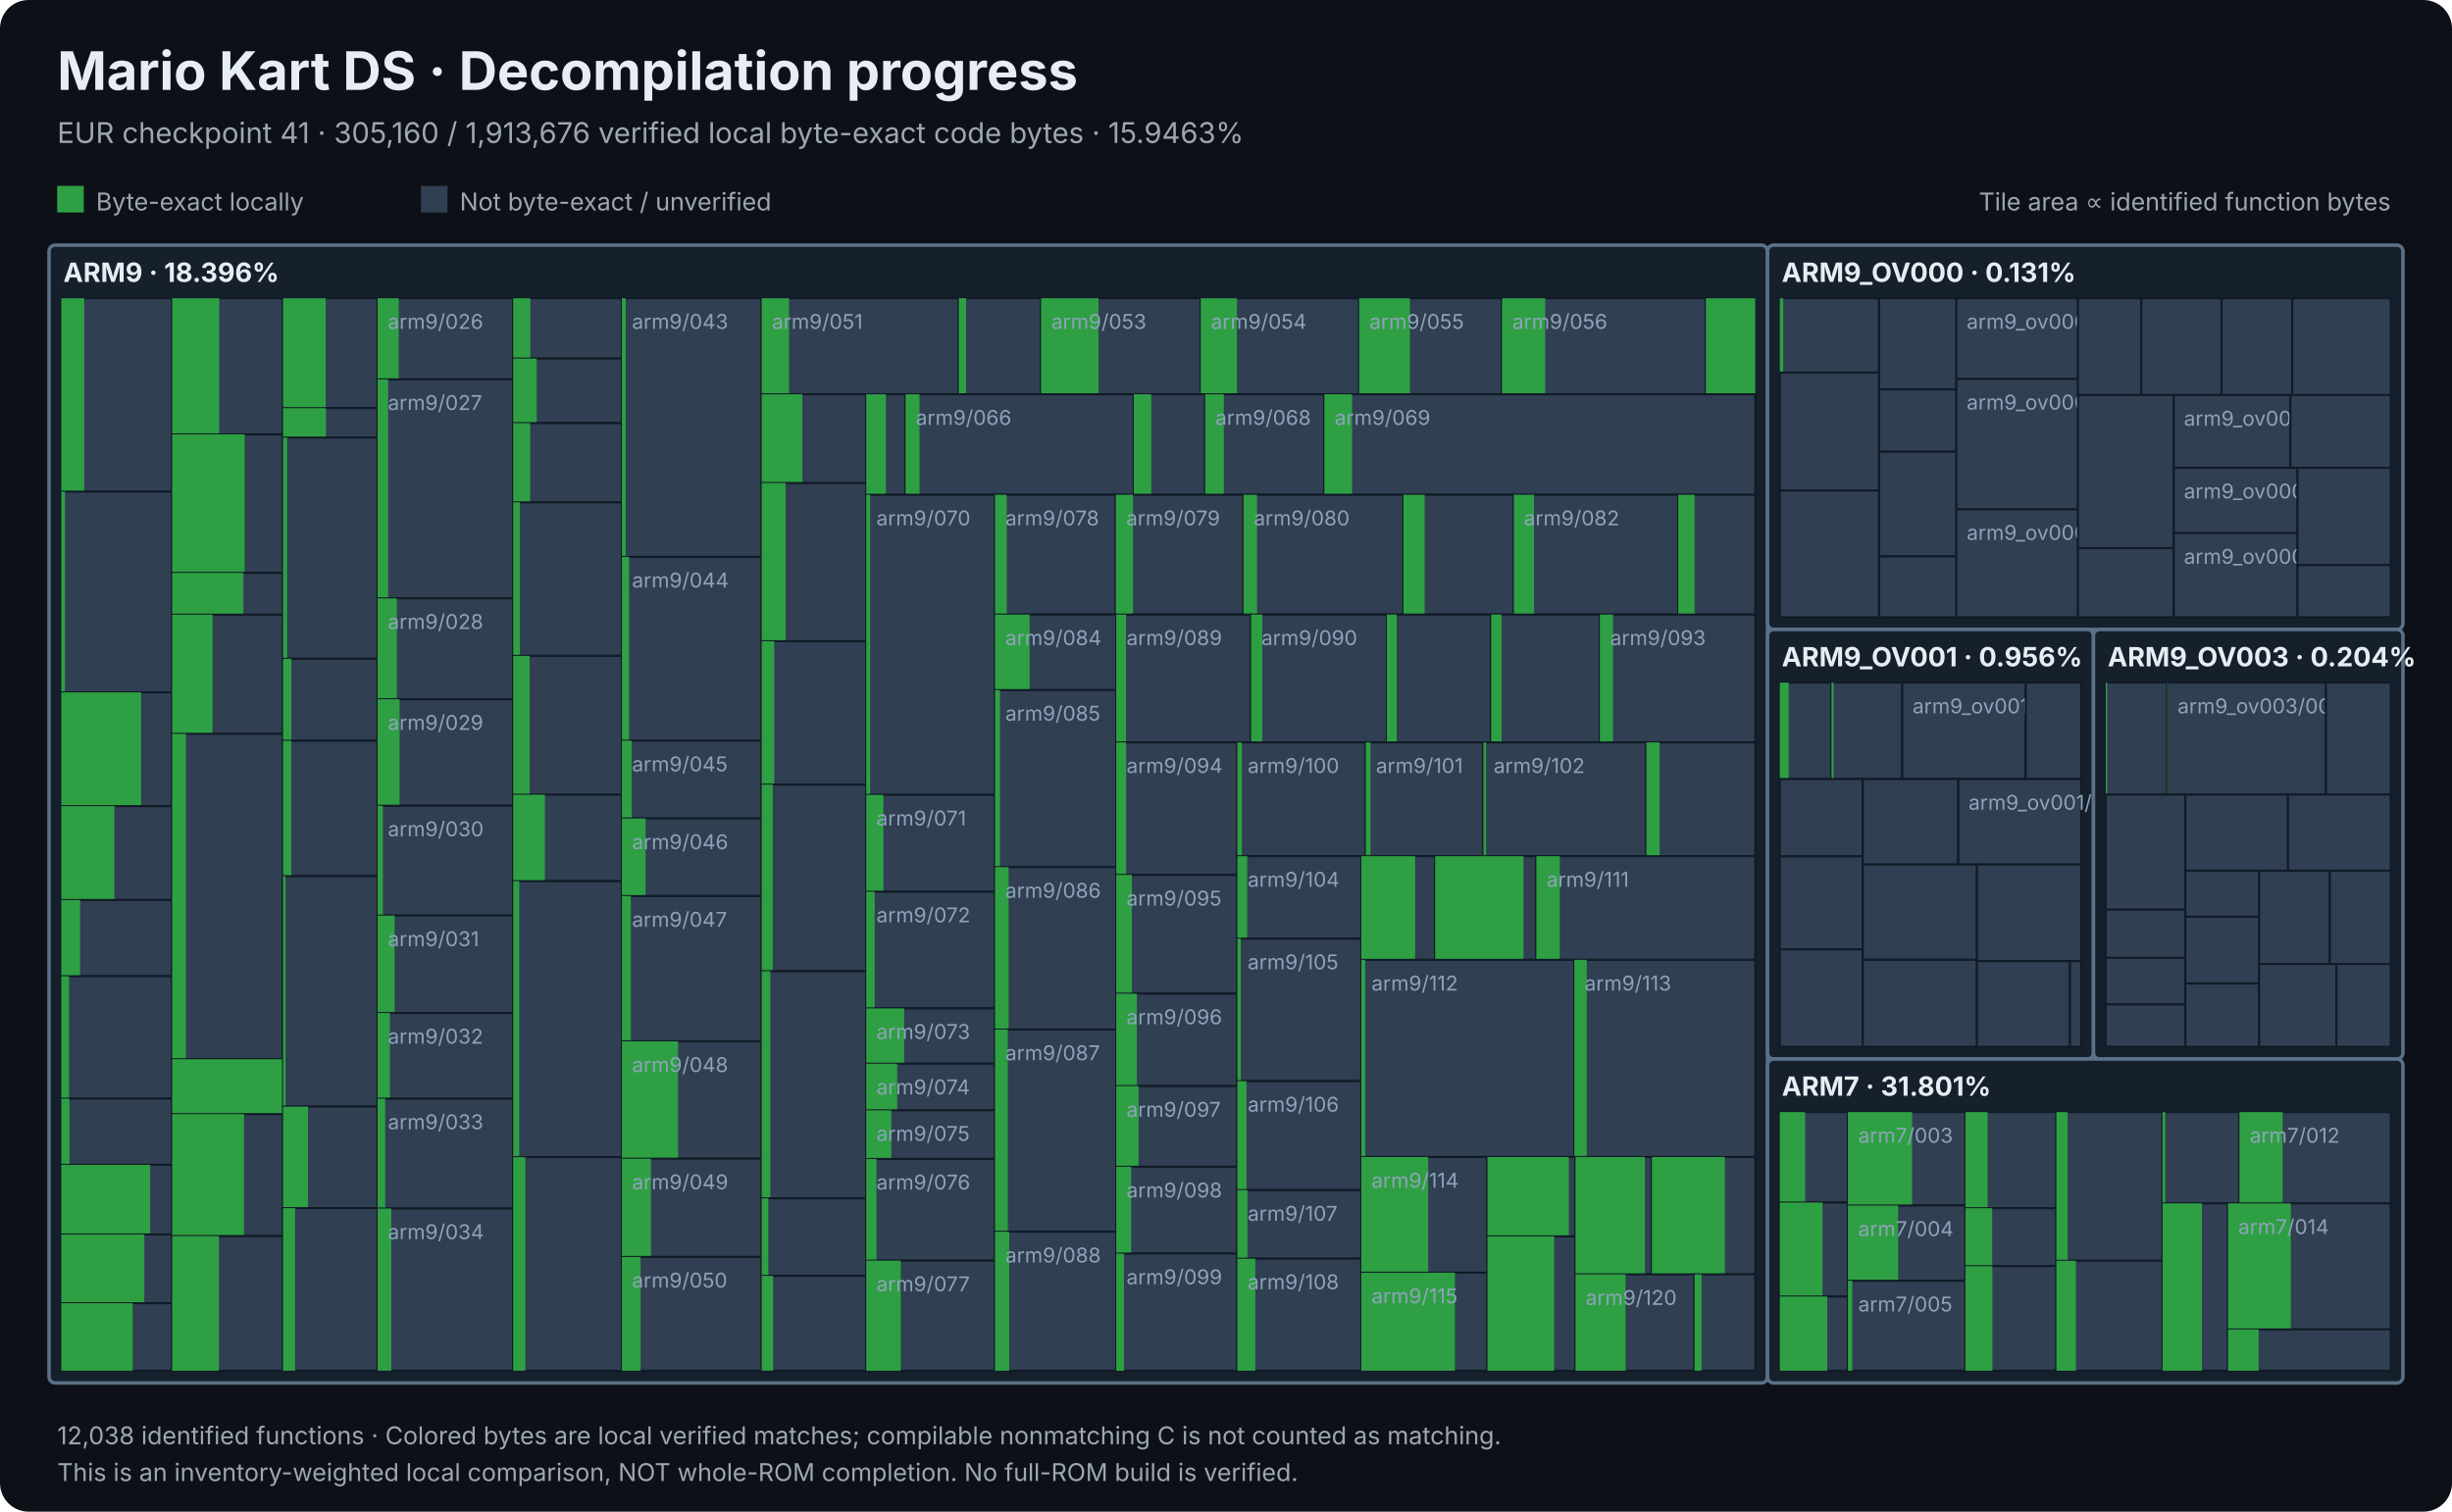
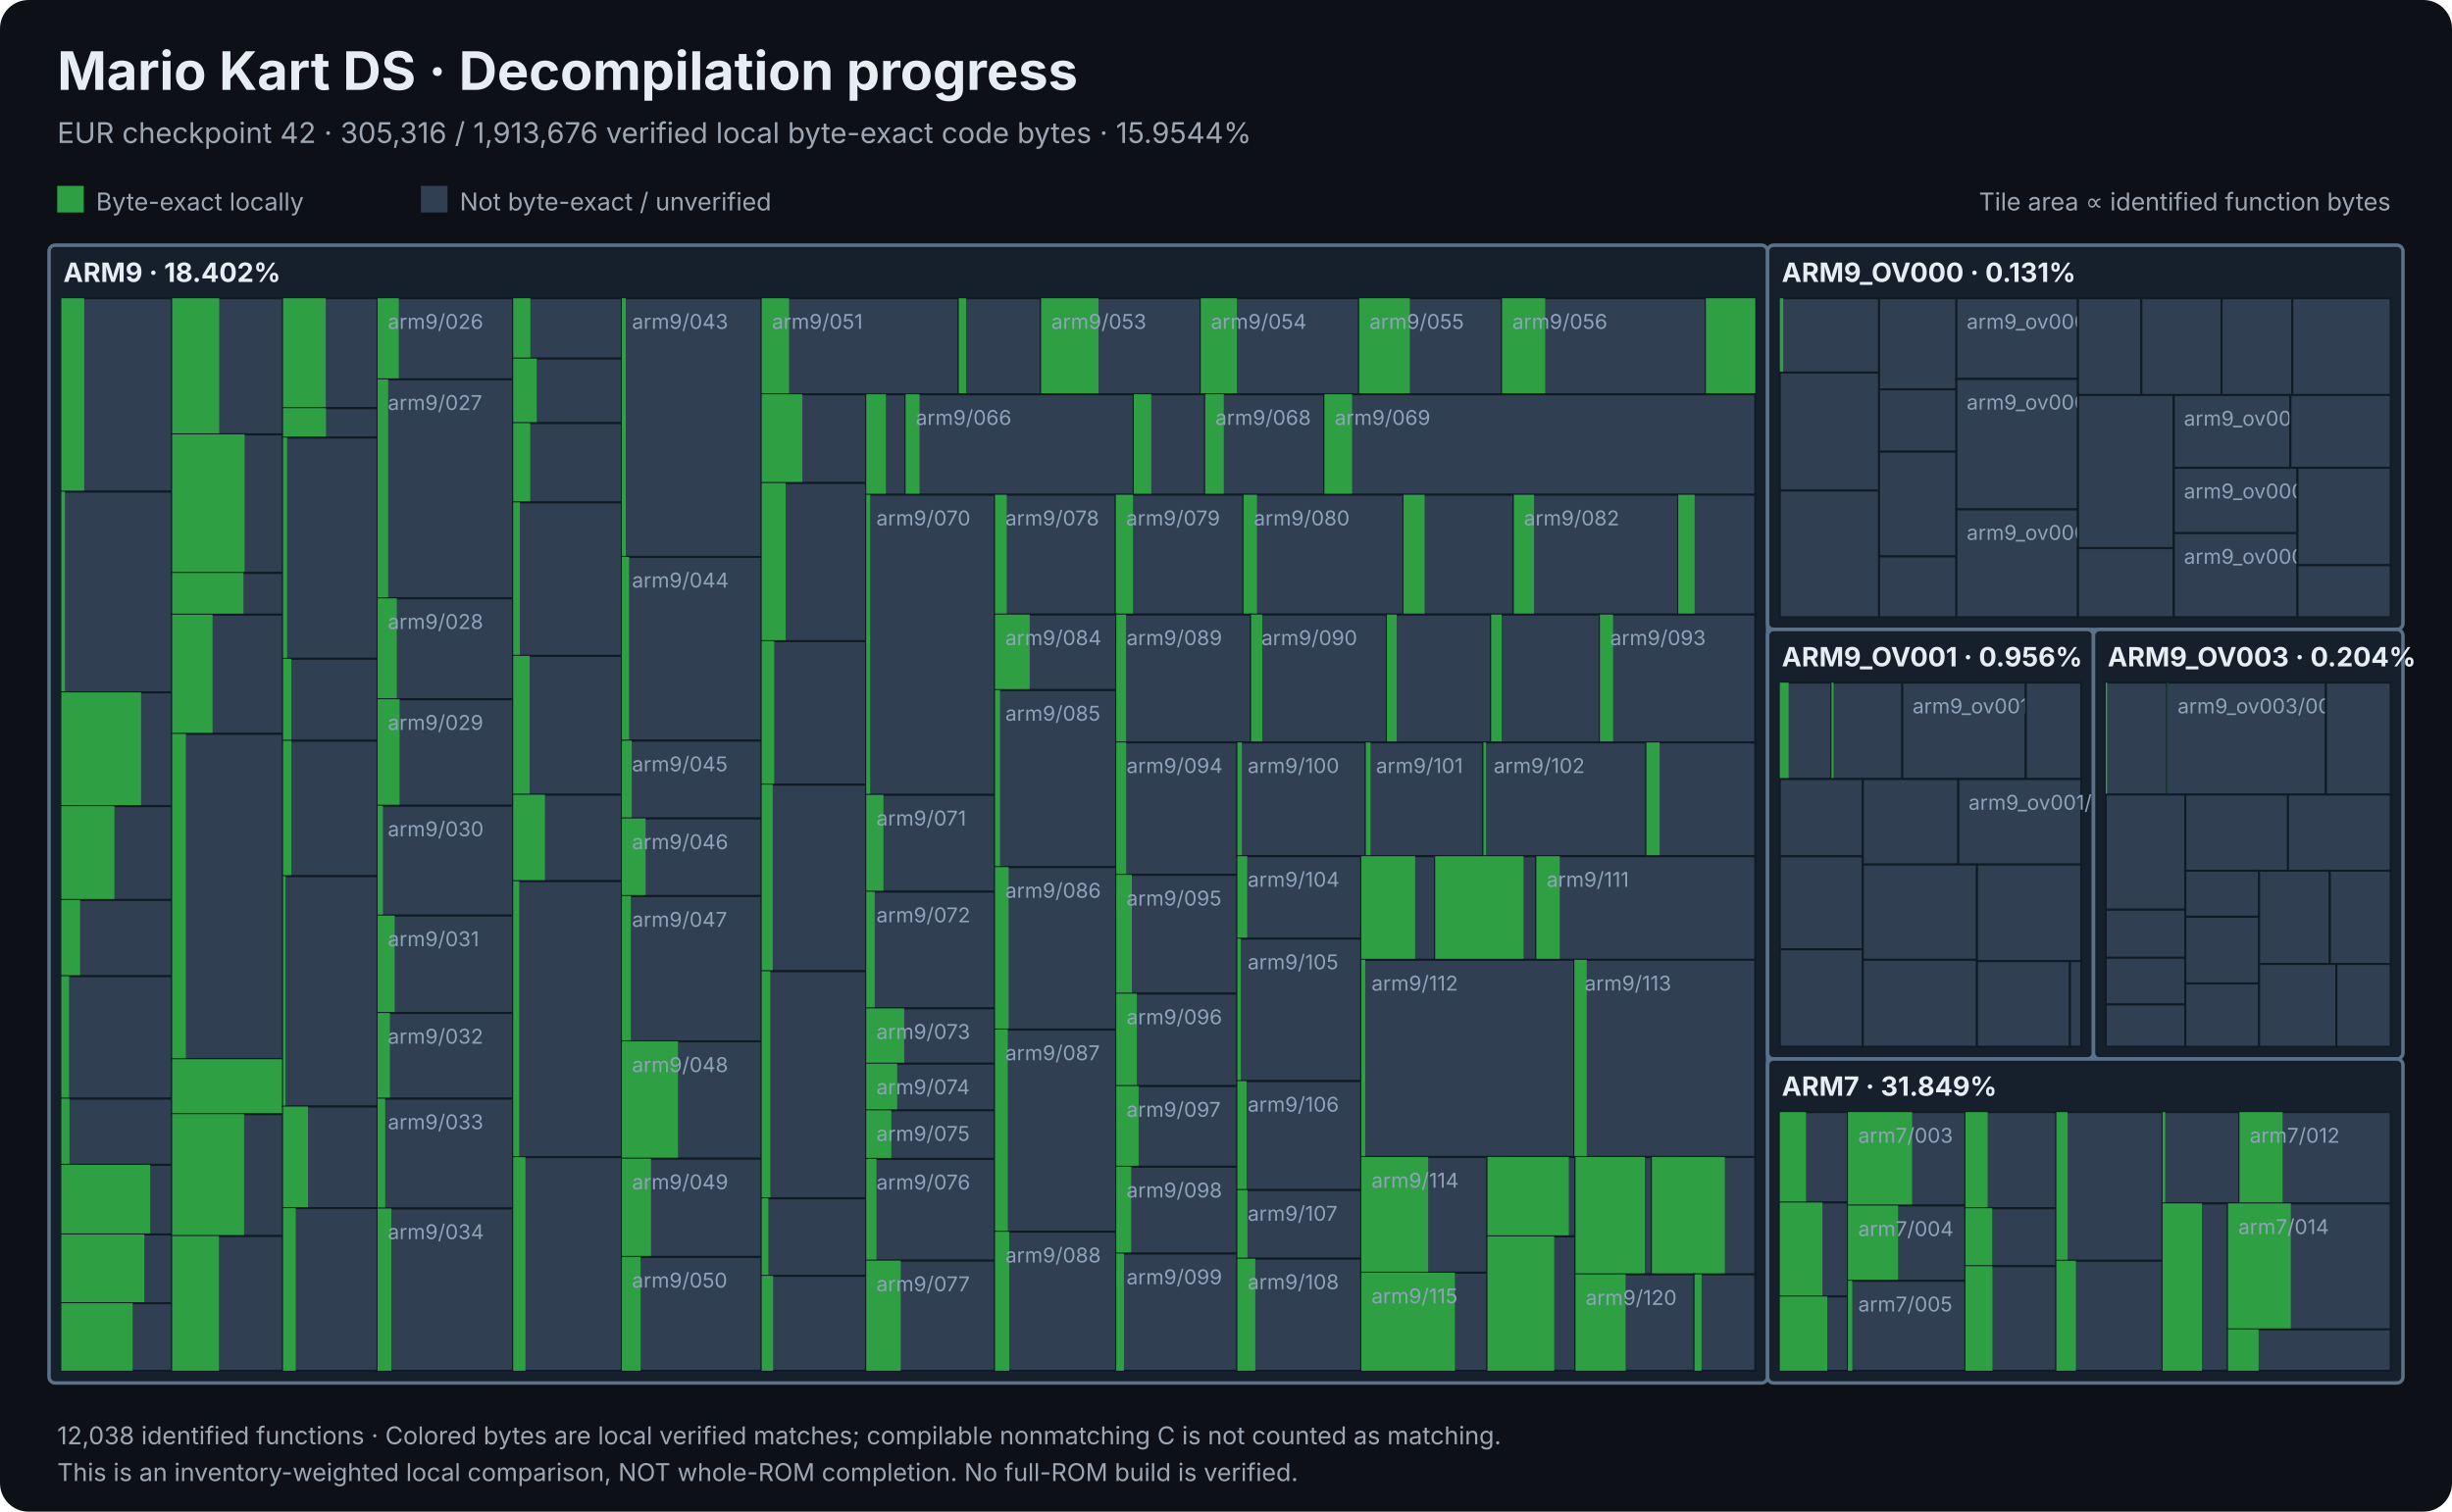
<svg xmlns="http://www.w3.org/2000/svg" viewBox="0 0 1200 740" width="1200" height="740" role="img" aria-label="Mario Kart DS local decompilation progress treemap">
  <rect width="1200" height="740" rx="14" fill="#0d1117" />
  <style>text{font-family:Inter,Segoe UI,Arial,sans-serif}.heading{fill:#e6edf3;font-weight:700}.light{fill:#9da7b3}.module{fill:#e6edf3;font-weight:700}.tile{fill:#8ea3b9;font-size:10px;pointer-events:none}</style>
  <text x="28" y="44" class="heading" font-size="26">Mario Kart DS · Decompilation progress</text>
-   <text x="28" y="70" class="light" font-size="14">EUR checkpoint 41 · 305,160 / 1,913,676 verified local byte-exact code bytes · 15.9463%</text>
+   <text x="28" y="70" class="light" font-size="14">EUR checkpoint 42 · 305,316 / 1,913,676 verified local byte-exact code bytes · 15.9544%</text>
  <rect x="28" y="91" width="13" height="13" fill="#2ea043" />
  <text x="47" y="103" class="light" font-size="12">Byte-exact locally</text>
  <rect x="206" y="91" width="13" height="13" fill="#303f52" />
  <text x="225" y="103" class="light" font-size="12">Not byte-exact / unverified</text>
  <text x="1170" y="103" text-anchor="end" class="light" font-size="12">Tile area ∝ identified function bytes</text>
  <rect x="24.00" y="120.00" width="841.03" height="557.00" rx="3" fill="#15202c" stroke="#5b7187" stroke-width="1.7" />
  <rect x="30.00" y="146.00" width="54.26" height="94.67" fill="#303f52" stroke="#101b26" stroke-width="1" />
  <rect x="30.00" y="146.00" width="11.215" height="94.67" fill="#2ea043" />
  <rect x="30.00" y="240.67" width="54.26" height="98.25" fill="#303f52" stroke="#101b26" stroke-width="1" />
  <rect x="30.00" y="240.67" width="1.788" height="98.25" fill="#2ea043" />
  <rect x="30.00" y="338.93" width="54.26" height="55.70" fill="#303f52" stroke="#101b26" stroke-width="1" />
  <rect x="30.00" y="338.93" width="39.042" height="55.70" fill="#2ea043" />
  <rect x="30.00" y="394.62" width="54.26" height="45.95" fill="#303f52" stroke="#101b26" stroke-width="1" />
  <rect x="30.00" y="394.62" width="25.996" height="45.95" fill="#2ea043" />
  <rect x="30.00" y="440.57" width="54.26" height="37.31" fill="#303f52" stroke="#101b26" stroke-width="1" />
  <rect x="30.00" y="440.57" width="9.201" height="37.31" fill="#2ea043" />
  <rect x="30.00" y="477.88" width="54.26" height="59.93" fill="#303f52" stroke="#101b26" stroke-width="1" />
  <rect x="30.00" y="477.88" width="3.805" height="59.93" fill="#2ea043" />
  <rect x="30.00" y="537.81" width="54.26" height="32.41" fill="#303f52" stroke="#101b26" stroke-width="1" />
  <rect x="30.00" y="537.81" width="3.999" height="32.41" fill="#2ea043" />
  <rect x="30.00" y="570.22" width="54.26" height="34.08" fill="#303f52" stroke="#101b26" stroke-width="1" />
  <rect x="30.00" y="570.22" width="43.507" height="34.08" fill="#2ea043" />
  <rect x="30.00" y="604.30" width="54.26" height="33.65" fill="#303f52" stroke="#101b26" stroke-width="1" />
  <rect x="30.00" y="604.30" width="40.627" height="33.65" fill="#2ea043" />
  <rect x="30.00" y="637.95" width="54.26" height="33.05" fill="#303f52" stroke="#101b26" stroke-width="1" />
  <rect x="30.00" y="637.95" width="34.914" height="33.05" fill="#2ea043" />
  <rect x="84.26" y="146.00" width="54.26" height="66.64" fill="#303f52" stroke="#101b26" stroke-width="1" />
  <rect x="84.26" y="146.00" width="23.019" height="66.64" fill="#2ea043" />
  <rect x="84.26" y="212.64" width="54.26" height="67.81" fill="#303f52" stroke="#101b26" stroke-width="1" />
  <rect x="84.26" y="212.64" width="35.448" height="67.81" fill="#2ea043" />
  <rect x="84.26" y="280.45" width="54.26" height="20.44" fill="#303f52" stroke="#101b26" stroke-width="1" />
  <rect x="84.26" y="280.45" width="34.876" height="20.44" fill="#2ea043" />
  <rect x="84.26" y="300.89" width="54.26" height="58.35" fill="#303f52" stroke="#101b26" stroke-width="1" />
  <rect x="84.26" y="300.89" width="19.754" height="58.35" fill="#2ea043" />
  <rect x="84.26" y="359.24" width="54.26" height="159.28" fill="#303f52" stroke="#101b26" stroke-width="1" />
  <rect x="84.26" y="359.24" width="6.689" height="159.28" fill="#2ea043" />
  <rect x="84.26" y="518.52" width="54.26" height="26.87" fill="#303f52" stroke="#101b26" stroke-width="1" />
  <rect x="84.26" y="518.52" width="54.265" height="26.87" fill="#2ea043" />
  <rect x="84.26" y="545.39" width="54.26" height="59.68" fill="#303f52" stroke="#101b26" stroke-width="1" />
  <rect x="84.26" y="545.39" width="35.181" height="59.68" fill="#2ea043" />
  <rect x="84.26" y="605.07" width="54.26" height="65.93" fill="#303f52" stroke="#101b26" stroke-width="1" />
  <rect x="84.26" y="605.07" width="22.889" height="65.93" fill="#2ea043" />
  <rect x="138.52" y="146.00" width="46.28" height="53.80" fill="#303f52" stroke="#101b26" stroke-width="1" />
  <rect x="138.52" y="146.00" width="20.894" height="53.80" fill="#2ea043" />
  <rect x="138.52" y="199.80" width="46.28" height="14.40" fill="#303f52" stroke="#101b26" stroke-width="1" />
  <rect x="138.52" y="199.80" width="21.022" height="14.40" fill="#2ea043" />
  <rect x="138.52" y="214.20" width="46.28" height="108.30" fill="#303f52" stroke="#101b26" stroke-width="1" />
  <rect x="138.52" y="214.20" width="1.968" height="108.30" fill="#2ea043" />
  <rect x="138.52" y="322.50" width="46.28" height="40.12" fill="#303f52" stroke="#101b26" stroke-width="1" />
  <rect x="138.52" y="322.50" width="4.069" height="40.12" fill="#2ea043" />
  <rect x="138.52" y="362.62" width="46.28" height="66.30" fill="#303f52" stroke="#101b26" stroke-width="1" />
  <rect x="138.52" y="362.62" width="4.060" height="66.30" fill="#2ea043" />
  <rect x="138.52" y="428.92" width="46.28" height="112.77" fill="#303f52" stroke="#101b26" stroke-width="1" />
  <rect x="138.52" y="428.92" width="1.227" height="112.77" fill="#2ea043" />
  <rect x="138.52" y="541.70" width="46.28" height="49.72" fill="#303f52" stroke="#101b26" stroke-width="1" />
  <rect x="138.52" y="541.70" width="12.207" height="49.72" fill="#2ea043" />
  <rect x="138.52" y="591.41" width="46.28" height="79.59" fill="#303f52" stroke="#101b26" stroke-width="1" />
-   <rect x="138.52" y="591.41" width="5.887" height="79.59" fill="#2ea043" />
+   <rect x="138.52" y="591.41" width="6.216" height="79.59" fill="#2ea043" />
  <rect x="184.80" y="146.00" width="66.35" height="39.71" fill="#303f52" stroke="#101b26" stroke-width="1" />
  <rect x="184.80" y="146.00" width="10.340" height="39.71" fill="#2ea043" />
  <text x="189.8" y="161.0" class="tile">arm9/026</text>
  <rect x="184.80" y="185.71" width="66.35" height="107.21" fill="#303f52" stroke="#101b26" stroke-width="1" />
  <rect x="184.80" y="185.71" width="5.161" height="107.21" fill="#2ea043" />
  <text x="189.8" y="200.7" class="tile">arm9/027</text>
  <rect x="184.80" y="292.92" width="66.35" height="49.38" fill="#303f52" stroke="#101b26" stroke-width="1" />
  <rect x="184.80" y="292.92" width="9.400" height="49.38" fill="#2ea043" />
  <text x="189.8" y="307.9" class="tile">arm9/028</text>
  <rect x="184.80" y="342.31" width="66.35" height="52.12" fill="#303f52" stroke="#101b26" stroke-width="1" />
  <rect x="184.80" y="342.31" width="10.746" height="52.12" fill="#2ea043" />
  <text x="189.8" y="357.3" class="tile">arm9/029</text>
  <rect x="184.80" y="394.43" width="66.35" height="53.78" fill="#303f52" stroke="#101b26" stroke-width="1" />
  <rect x="184.80" y="394.43" width="2.584" height="53.78" fill="#2ea043" />
  <text x="189.8" y="409.4" class="tile">arm9/030</text>
  <rect x="184.80" y="448.21" width="66.35" height="47.69" fill="#303f52" stroke="#101b26" stroke-width="1" />
  <rect x="184.80" y="448.21" width="8.335" height="47.69" fill="#2ea043" />
  <text x="189.8" y="463.2" class="tile">arm9/031</text>
  <rect x="184.80" y="495.90" width="66.35" height="41.94" fill="#303f52" stroke="#101b26" stroke-width="1" />
  <rect x="184.80" y="495.90" width="6.017" height="41.94" fill="#2ea043" />
  <text x="189.8" y="510.9" class="tile">arm9/032</text>
  <rect x="184.80" y="537.83" width="66.35" height="53.77" fill="#303f52" stroke="#101b26" stroke-width="1" />
  <rect x="184.80" y="537.83" width="3.708" height="53.77" fill="#2ea043" />
  <text x="189.8" y="552.8" class="tile">arm9/033</text>
  <rect x="184.80" y="591.60" width="66.35" height="79.40" fill="#303f52" stroke="#101b26" stroke-width="1" />
  <rect x="184.80" y="591.60" width="6.701" height="79.40" fill="#2ea043" />
  <text x="189.8" y="606.6" class="tile">arm9/034</text>
  <rect x="251.16" y="146.00" width="53.18" height="29.53" fill="#303f52" stroke="#101b26" stroke-width="1" />
  <rect x="251.16" y="146.00" width="8.396" height="29.53" fill="#2ea043" />
  <rect x="251.16" y="175.53" width="53.18" height="31.60" fill="#303f52" stroke="#101b26" stroke-width="1" />
  <rect x="251.16" y="175.53" width="11.497" height="31.60" fill="#2ea043" />
  <rect x="251.16" y="207.13" width="53.18" height="38.79" fill="#303f52" stroke="#101b26" stroke-width="1" />
  <rect x="251.16" y="207.13" width="8.321" height="38.79" fill="#2ea043" />
  <rect x="251.16" y="245.92" width="53.18" height="75.14" fill="#303f52" stroke="#101b26" stroke-width="1" />
  <rect x="251.16" y="245.92" width="3.284" height="75.14" fill="#2ea043" />
  <rect x="251.16" y="321.06" width="53.18" height="67.98" fill="#303f52" stroke="#101b26" stroke-width="1" />
  <rect x="251.16" y="321.06" width="8.029" height="67.98" fill="#2ea043" />
  <rect x="251.16" y="389.04" width="53.18" height="42.31" fill="#303f52" stroke="#101b26" stroke-width="1" />
  <rect x="251.16" y="389.04" width="15.520" height="42.31" fill="#2ea043" />
  <rect x="251.16" y="431.36" width="53.18" height="135.10" fill="#303f52" stroke="#101b26" stroke-width="1" />
  <rect x="251.16" y="431.36" width="2.961" height="135.10" fill="#2ea043" />
  <rect x="251.16" y="566.45" width="53.18" height="104.55" fill="#303f52" stroke="#101b26" stroke-width="1" />
  <rect x="251.16" y="566.45" width="5.972" height="104.55" fill="#2ea043" />
  <rect x="304.34" y="146.00" width="68.42" height="126.63" fill="#303f52" stroke="#101b26" stroke-width="1" />
  <rect x="304.34" y="146.00" width="1.909" height="126.63" fill="#2ea043" />
  <text x="309.3" y="161.0" class="tile">arm9/043</text>
  <rect x="304.34" y="272.63" width="68.42" height="89.96" fill="#303f52" stroke="#101b26" stroke-width="1" />
  <rect x="304.34" y="272.63" width="3.546" height="89.96" fill="#2ea043" />
  <text x="309.3" y="287.6" class="tile">arm9/044</text>
  <rect x="304.34" y="362.58" width="68.42" height="38.08" fill="#303f52" stroke="#101b26" stroke-width="1" />
  <rect x="304.34" y="362.58" width="4.827" height="38.08" fill="#2ea043" />
  <text x="309.3" y="377.6" class="tile">arm9/045</text>
  <rect x="304.34" y="400.66" width="68.42" height="37.99" fill="#303f52" stroke="#101b26" stroke-width="1" />
  <rect x="304.34" y="400.66" width="11.612" height="37.99" fill="#2ea043" />
  <text x="309.3" y="415.7" class="tile">arm9/046</text>
  <rect x="304.34" y="438.65" width="68.42" height="71.12" fill="#303f52" stroke="#101b26" stroke-width="1" />
  <rect x="304.34" y="438.65" width="4.381" height="71.12" fill="#2ea043" />
  <text x="309.3" y="453.7" class="tile">arm9/047</text>
  <rect x="304.34" y="509.77" width="68.42" height="57.42" fill="#303f52" stroke="#101b26" stroke-width="1" />
  <rect x="304.34" y="509.77" width="27.474" height="57.42" fill="#2ea043" />
  <text x="309.3" y="524.8" class="tile">arm9/048</text>
  <rect x="304.34" y="567.19" width="68.42" height="48.12" fill="#303f52" stroke="#101b26" stroke-width="1" />
  <rect x="304.34" y="567.19" width="14.244" height="48.12" fill="#2ea043" />
  <text x="309.3" y="582.2" class="tile">arm9/049</text>
  <rect x="304.34" y="615.31" width="68.42" height="55.69" fill="#303f52" stroke="#101b26" stroke-width="1" />
  <rect x="304.34" y="615.31" width="9.163" height="55.69" fill="#2ea043" />
  <text x="309.3" y="630.3" class="tile">arm9/050</text>
  <rect x="372.77" y="146.00" width="96.43" height="47.00" fill="#303f52" stroke="#101b26" stroke-width="1" />
  <rect x="372.77" y="146.00" width="13.390" height="47.00" fill="#2ea043" />
  <text x="377.8" y="161.0" class="tile">arm9/051</text>
  <rect x="469.20" y="146.00" width="40.30" height="47.00" fill="#303f52" stroke="#101b26" stroke-width="1" />
  <rect x="469.20" y="146.00" width="3.579" height="47.00" fill="#2ea043" />
  <rect x="509.50" y="146.00" width="78.14" height="47.00" fill="#303f52" stroke="#101b26" stroke-width="1" />
  <rect x="509.50" y="146.00" width="28.105" height="47.00" fill="#2ea043" />
  <text x="514.5" y="161.0" class="tile">arm9/053</text>
  <rect x="587.64" y="146.00" width="77.53" height="47.00" fill="#303f52" stroke="#101b26" stroke-width="1" />
  <rect x="587.64" y="146.00" width="17.685" height="47.00" fill="#2ea043" />
  <text x="592.6" y="161.0" class="tile">arm9/054</text>
  <rect x="665.16" y="146.00" width="69.92" height="47.00" fill="#303f52" stroke="#101b26" stroke-width="1" />
  <rect x="665.16" y="146.00" width="24.817" height="47.00" fill="#2ea043" />
  <text x="670.2" y="161.0" class="tile">arm9/055</text>
  <rect x="735.08" y="146.00" width="99.77" height="47.00" fill="#303f52" stroke="#101b26" stroke-width="1" />
  <rect x="735.08" y="146.00" width="21.132" height="47.00" fill="#2ea043" />
  <text x="740.1" y="161.0" class="tile">arm9/056</text>
  <rect x="834.85" y="146.00" width="24.18" height="47.00" fill="#303f52" stroke="#101b26" stroke-width="1" />
  <rect x="834.85" y="146.00" width="24.181" height="47.00" fill="#2ea043" />
  <rect x="372.77" y="193.00" width="51.16" height="43.45" fill="#303f52" stroke="#101b26" stroke-width="1" />
  <rect x="372.77" y="193.00" width="19.904" height="43.45" fill="#2ea043" />
  <rect x="372.77" y="236.45" width="51.16" height="77.43" fill="#303f52" stroke="#101b26" stroke-width="1" />
  <rect x="372.77" y="236.45" width="11.693" height="77.43" fill="#2ea043" />
  <rect x="372.77" y="313.88" width="51.16" height="70.22" fill="#303f52" stroke="#101b26" stroke-width="1" />
  <rect x="372.77" y="313.88" width="6.140" height="70.22" fill="#2ea043" />
  <rect x="372.77" y="384.09" width="51.16" height="91.33" fill="#303f52" stroke="#101b26" stroke-width="1" />
  <rect x="372.77" y="384.09" width="5.389" height="91.33" fill="#2ea043" />
  <rect x="372.77" y="475.43" width="51.16" height="111.18" fill="#303f52" stroke="#101b26" stroke-width="1" />
  <rect x="372.77" y="475.43" width="4.225" height="111.18" fill="#2ea043" />
  <rect x="372.77" y="586.61" width="51.16" height="37.96" fill="#303f52" stroke="#101b26" stroke-width="1" />
  <rect x="372.77" y="586.61" width="3.266" height="37.96" fill="#2ea043" />
  <rect x="372.77" y="624.57" width="51.16" height="46.43" fill="#303f52" stroke="#101b26" stroke-width="1" />
  <rect x="372.77" y="624.57" width="5.595" height="46.43" fill="#2ea043" />
  <rect x="423.93" y="193.00" width="19.24" height="49.20" fill="#303f52" stroke="#101b26" stroke-width="1" />
  <rect x="423.93" y="193.00" width="9.612" height="49.20" fill="#2ea043" />
  <rect x="443.17" y="193.00" width="111.70" height="49.20" fill="#303f52" stroke="#101b26" stroke-width="1" />
  <rect x="443.17" y="193.00" width="6.826" height="49.20" fill="#2ea043" />
  <text x="448.2" y="208.0" class="tile">arm9/066</text>
  <rect x="554.87" y="193.00" width="34.95" height="49.20" fill="#303f52" stroke="#101b26" stroke-width="1" />
  <rect x="554.87" y="193.00" width="8.548" height="49.20" fill="#2ea043" />
  <rect x="589.82" y="193.00" width="58.33" height="49.20" fill="#303f52" stroke="#101b26" stroke-width="1" />
  <rect x="589.82" y="193.00" width="9.093" height="49.20" fill="#2ea043" />
  <text x="594.8" y="208.0" class="tile">arm9/068</text>
  <rect x="648.15" y="193.00" width="210.88" height="49.20" fill="#303f52" stroke="#101b26" stroke-width="1" />
  <rect x="648.15" y="193.00" width="13.551" height="49.20" fill="#2ea043" />
  <text x="653.2" y="208.0" class="tile">arm9/069</text>
  <rect x="423.93" y="242.20" width="63.03" height="146.92" fill="#303f52" stroke="#101b26" stroke-width="1" />
  <rect x="423.93" y="242.20" width="1.917" height="146.92" fill="#2ea043" />
  <text x="428.9" y="257.2" class="tile">arm9/070</text>
  <rect x="423.93" y="389.12" width="63.03" height="47.39" fill="#303f52" stroke="#101b26" stroke-width="1" />
  <rect x="423.93" y="389.12" width="8.415" height="47.39" fill="#2ea043" />
  <text x="428.9" y="404.1" class="tile">arm9/071</text>
  <rect x="423.93" y="436.51" width="63.03" height="57.12" fill="#303f52" stroke="#101b26" stroke-width="1" />
  <rect x="423.93" y="436.51" width="4.156" height="57.12" fill="#2ea043" />
  <text x="428.9" y="451.5" class="tile">arm9/072</text>
  <rect x="423.93" y="493.63" width="63.03" height="27.06" fill="#303f52" stroke="#101b26" stroke-width="1" />
  <rect x="423.93" y="493.63" width="18.556" height="27.06" fill="#2ea043" />
  <text x="428.9" y="508.6" class="tile">arm9/073</text>
  <rect x="423.93" y="520.70" width="63.03" height="22.84" fill="#303f52" stroke="#101b26" stroke-width="1" />
  <rect x="423.93" y="520.70" width="15.138" height="22.84" fill="#2ea043" />
  <text x="428.9" y="535.7" class="tile">arm9/074</text>
  <rect x="423.93" y="543.54" width="63.03" height="23.80" fill="#303f52" stroke="#101b26" stroke-width="1" />
  <rect x="423.93" y="543.54" width="12.277" height="23.80" fill="#2ea043" />
  <text x="428.9" y="558.5" class="tile">arm9/075</text>
  <rect x="423.93" y="567.34" width="63.03" height="49.77" fill="#303f52" stroke="#101b26" stroke-width="1" />
  <rect x="423.93" y="567.34" width="5.008" height="49.77" fill="#2ea043" />
  <text x="428.9" y="582.3" class="tile">arm9/076</text>
  <rect x="423.93" y="617.11" width="63.03" height="53.89" fill="#303f52" stroke="#101b26" stroke-width="1" />
  <rect x="423.93" y="617.11" width="16.880" height="53.89" fill="#2ea043" />
  <text x="428.9" y="632.1" class="tile">arm9/077</text>
  <rect x="486.96" y="242.20" width="59.11" height="58.65" fill="#303f52" stroke="#101b26" stroke-width="1" />
  <rect x="486.96" y="242.20" width="5.736" height="58.65" fill="#2ea043" />
  <text x="492.0" y="257.2" class="tile">arm9/078</text>
  <rect x="546.07" y="242.20" width="62.50" height="58.65" fill="#303f52" stroke="#101b26" stroke-width="1" />
  <rect x="546.07" y="242.20" width="8.413" height="58.65" fill="#2ea043" />
  <text x="551.1" y="257.2" class="tile">arm9/079</text>
  <rect x="608.57" y="242.20" width="78.28" height="58.65" fill="#303f52" stroke="#101b26" stroke-width="1" />
  <rect x="608.57" y="242.20" width="6.586" height="58.65" fill="#2ea043" />
  <text x="613.6" y="257.2" class="tile">arm9/080</text>
  <rect x="686.85" y="242.20" width="54.00" height="58.65" fill="#303f52" stroke="#101b26" stroke-width="1" />
  <rect x="686.85" y="242.20" width="10.347" height="58.65" fill="#2ea043" />
  <rect x="740.84" y="242.20" width="80.48" height="58.65" fill="#303f52" stroke="#101b26" stroke-width="1" />
  <rect x="740.84" y="242.20" width="9.901" height="58.65" fill="#2ea043" />
  <text x="745.8" y="257.2" class="tile">arm9/082</text>
  <rect x="821.32" y="242.20" width="37.71" height="58.65" fill="#303f52" stroke="#101b26" stroke-width="1" />
  <rect x="821.32" y="242.20" width="8.010" height="58.65" fill="#2ea043" />
  <rect x="486.96" y="300.85" width="59.32" height="36.97" fill="#303f52" stroke="#101b26" stroke-width="1" />
  <rect x="486.96" y="300.85" width="16.953" height="36.97" fill="#2ea043" />
  <text x="492.0" y="315.8" class="tile">arm9/084</text>
  <rect x="486.96" y="337.82" width="59.32" height="86.64" fill="#303f52" stroke="#101b26" stroke-width="1" />
  <rect x="486.96" y="337.82" width="2.416" height="86.64" fill="#2ea043" />
  <text x="492.0" y="352.8" class="tile">arm9/085</text>
  <rect x="486.96" y="424.47" width="59.32" height="79.53" fill="#303f52" stroke="#101b26" stroke-width="1" />
  <rect x="486.96" y="424.47" width="6.643" height="79.53" fill="#2ea043" />
  <text x="492.0" y="439.5" class="tile">arm9/086</text>
  <rect x="486.96" y="504.00" width="59.32" height="98.96" fill="#303f52" stroke="#101b26" stroke-width="1" />
  <rect x="486.96" y="504.00" width="6.240" height="98.96" fill="#2ea043" />
  <text x="492.0" y="519.0" class="tile">arm9/087</text>
  <rect x="486.96" y="602.96" width="59.32" height="68.04" fill="#303f52" stroke="#101b26" stroke-width="1" />
  <rect x="486.96" y="602.96" width="6.941" height="68.04" fill="#2ea043" />
  <text x="492.0" y="618.0" class="tile">arm9/088</text>
  <rect x="546.28" y="300.85" width="65.98" height="62.59" fill="#303f52" stroke="#101b26" stroke-width="1" />
  <rect x="546.28" y="300.85" width="4.798" height="62.59" fill="#2ea043" />
  <text x="551.3" y="315.8" class="tile">arm9/089</text>
  <rect x="612.26" y="300.85" width="66.47" height="62.59" fill="#303f52" stroke="#101b26" stroke-width="1" />
  <rect x="612.26" y="300.85" width="5.455" height="62.59" fill="#2ea043" />
  <text x="617.3" y="315.8" class="tile">arm9/090</text>
  <rect x="678.73" y="300.85" width="51.02" height="62.59" fill="#303f52" stroke="#101b26" stroke-width="1" />
  <rect x="678.73" y="300.85" width="4.798" height="62.59" fill="#2ea043" />
  <rect x="729.75" y="300.85" width="53.24" height="62.59" fill="#303f52" stroke="#101b26" stroke-width="1" />
  <rect x="729.75" y="300.85" width="5.116" height="62.59" fill="#2ea043" />
  <rect x="782.98" y="300.85" width="76.05" height="62.59" fill="#303f52" stroke="#101b26" stroke-width="1" />
  <rect x="782.98" y="300.85" width="6.430" height="62.59" fill="#2ea043" />
  <text x="788.0" y="315.8" class="tile">arm9/093</text>
  <rect x="546.28" y="363.44" width="59.28" height="64.83" fill="#303f52" stroke="#101b26" stroke-width="1" />
  <rect x="546.28" y="363.44" width="4.863" height="64.83" fill="#2ea043" />
  <text x="551.3" y="378.4" class="tile">arm9/094</text>
  <rect x="546.28" y="428.27" width="59.28" height="58.15" fill="#303f52" stroke="#101b26" stroke-width="1" />
  <rect x="546.28" y="428.27" width="7.651" height="58.15" fill="#2ea043" />
  <text x="551.3" y="443.3" class="tile">arm9/095</text>
  <rect x="546.28" y="486.42" width="59.28" height="45.24" fill="#303f52" stroke="#101b26" stroke-width="1" />
  <rect x="546.28" y="486.42" width="10.082" height="45.24" fill="#2ea043" />
  <text x="551.3" y="501.4" class="tile">arm9/096</text>
  <rect x="546.28" y="531.66" width="59.28" height="39.50" fill="#303f52" stroke="#101b26" stroke-width="1" />
  <rect x="546.28" y="531.66" width="10.947" height="39.50" fill="#2ea043" />
  <text x="551.3" y="546.7" class="tile">arm9/097</text>
  <rect x="546.28" y="571.16" width="59.28" height="42.50" fill="#303f52" stroke="#101b26" stroke-width="1" />
  <rect x="546.28" y="571.16" width="7.302" height="42.50" fill="#2ea043" />
  <text x="551.3" y="586.2" class="tile">arm9/098</text>
  <rect x="546.28" y="613.65" width="59.28" height="57.35" fill="#303f52" stroke="#101b26" stroke-width="1" />
  <rect x="546.28" y="613.65" width="3.759" height="57.35" fill="#2ea043" />
  <text x="551.3" y="628.7" class="tile">arm9/099</text>
  <rect x="605.56" y="363.44" width="62.85" height="55.69" fill="#303f52" stroke="#101b26" stroke-width="1" />
  <rect x="605.56" y="363.44" width="2.193" height="55.69" fill="#2ea043" />
  <text x="610.6" y="378.4" class="tile">arm9/100</text>
  <rect x="668.42" y="363.44" width="57.56" height="55.69" fill="#303f52" stroke="#101b26" stroke-width="1" />
  <rect x="668.42" y="363.44" width="2.294" height="55.69" fill="#2ea043" />
  <text x="673.4" y="378.4" class="tile">arm9/101</text>
  <rect x="725.98" y="363.44" width="79.76" height="55.69" fill="#303f52" stroke="#101b26" stroke-width="1" />
  <rect x="725.98" y="363.44" width="1.275" height="55.69" fill="#2ea043" />
  <text x="731.0" y="378.4" class="tile">arm9/102</text>
  <rect x="805.74" y="363.44" width="53.30" height="55.69" fill="#303f52" stroke="#101b26" stroke-width="1" />
  <rect x="805.74" y="363.44" width="6.467" height="55.69" fill="#2ea043" />
  <rect x="605.56" y="419.13" width="60.64" height="40.36" fill="#303f52" stroke="#101b26" stroke-width="1" />
  <rect x="605.56" y="419.13" width="4.817" height="40.36" fill="#2ea043" />
  <text x="610.6" y="434.1" class="tile">arm9/104</text>
  <rect x="605.56" y="459.49" width="60.64" height="69.74" fill="#303f52" stroke="#101b26" stroke-width="1" />
  <rect x="605.56" y="459.49" width="1.689" height="69.74" fill="#2ea043" />
  <text x="610.6" y="474.5" class="tile">arm9/105</text>
  <rect x="605.56" y="529.23" width="60.64" height="53.35" fill="#303f52" stroke="#101b26" stroke-width="1" />
  <rect x="605.56" y="529.23" width="4.473" height="53.35" fill="#2ea043" />
  <text x="610.6" y="544.2" class="tile">arm9/106</text>
  <rect x="605.56" y="582.58" width="60.64" height="33.57" fill="#303f52" stroke="#101b26" stroke-width="1" />
  <rect x="605.56" y="582.58" width="4.938" height="33.57" fill="#2ea043" />
  <text x="610.6" y="597.6" class="tile">arm9/107</text>
  <rect x="605.56" y="616.15" width="60.64" height="54.85" fill="#303f52" stroke="#101b26" stroke-width="1" />
  <rect x="605.56" y="616.15" width="8.780" height="54.85" fill="#2ea043" />
  <text x="610.6" y="631.1" class="tile">arm9/108</text>
  <rect x="666.21" y="419.13" width="36.16" height="50.72" fill="#303f52" stroke="#101b26" stroke-width="1" />
  <rect x="666.21" y="419.13" width="26.335" height="50.72" fill="#2ea043" />
  <rect x="702.37" y="419.13" width="49.50" height="50.72" fill="#303f52" stroke="#101b26" stroke-width="1" />
  <rect x="702.37" y="419.13" width="43.213" height="50.72" fill="#2ea043" />
  <rect x="751.87" y="419.13" width="107.17" height="50.72" fill="#303f52" stroke="#101b26" stroke-width="1" />
  <rect x="751.87" y="419.13" width="11.473" height="50.72" fill="#2ea043" />
  <text x="756.9" y="434.1" class="tile">arm9/111</text>
  <rect x="666.21" y="469.86" width="104.26" height="96.52" fill="#303f52" stroke="#101b26" stroke-width="1" />
  <rect x="666.21" y="469.86" width="1.924" height="96.52" fill="#2ea043" />
  <text x="671.2" y="484.9" class="tile">arm9/112</text>
  <rect x="770.47" y="469.86" width="88.56" height="96.52" fill="#303f52" stroke="#101b26" stroke-width="1" />
  <rect x="770.47" y="469.86" width="6.081" height="96.52" fill="#2ea043" />
  <text x="775.5" y="484.9" class="tile">arm9/113</text>
  <rect x="666.21" y="566.38" width="61.76" height="56.64" fill="#303f52" stroke="#101b26" stroke-width="1" />
  <rect x="666.21" y="566.38" width="32.716" height="56.64" fill="#2ea043" />
  <text x="671.2" y="581.4" class="tile">arm9/114</text>
  <rect x="666.21" y="623.02" width="61.76" height="47.98" fill="#303f52" stroke="#101b26" stroke-width="1" />
  <rect x="666.21" y="623.02" width="45.812" height="47.98" fill="#2ea043" />
  <text x="671.2" y="638.0" class="tile">arm9/115</text>
  <rect x="727.96" y="566.38" width="43.08" height="38.85" fill="#303f52" stroke="#101b26" stroke-width="1" />
  <rect x="727.96" y="566.38" width="39.810" height="38.85" fill="#2ea043" />
  <rect x="727.96" y="605.23" width="43.08" height="65.77" fill="#303f52" stroke="#101b26" stroke-width="1" />
  <rect x="727.96" y="605.23" width="32.643" height="65.77" fill="#2ea043" />
  <rect x="771.05" y="566.38" width="37.37" height="57.45" fill="#303f52" stroke="#101b26" stroke-width="1" />
  <rect x="771.05" y="566.38" width="33.946" height="57.45" fill="#2ea043" />
  <rect x="808.42" y="566.38" width="50.62" height="57.45" fill="#303f52" stroke="#101b26" stroke-width="1" />
  <rect x="808.42" y="566.38" width="35.703" height="57.45" fill="#2ea043" />
  <rect x="771.05" y="623.83" width="58.23" height="47.17" fill="#303f52" stroke="#101b26" stroke-width="1" />
  <rect x="771.05" y="623.83" width="24.515" height="47.17" fill="#2ea043" />
  <text x="776.0" y="638.8" class="tile">arm9/120</text>
  <rect x="829.28" y="623.83" width="29.76" height="47.17" fill="#303f52" stroke="#101b26" stroke-width="1" />
  <rect x="829.28" y="623.83" width="3.447" height="47.17" fill="#2ea043" />
-   <text x="31.0" y="138.0" class="module" font-size="13">ARM9 · 18.396%</text>
+   <text x="31.0" y="138.0" class="module" font-size="13">ARM9 · 18.402%</text>
  <rect x="865.03" y="120.00" width="310.97" height="188.15" rx="3" fill="#15202c" stroke="#5b7187" stroke-width="1.7" />
  <rect x="871.03" y="146.00" width="48.58" height="36.39" fill="#303f52" stroke="#101b26" stroke-width="1" />
  <rect x="871.03" y="146.00" width="1.676" height="36.39" fill="#2ea043" />
  <rect x="871.03" y="182.39" width="48.58" height="57.78" fill="#303f52" stroke="#101b26" stroke-width="1" />
  <rect x="871.03" y="240.17" width="48.58" height="61.99" fill="#303f52" stroke="#101b26" stroke-width="1" />
  <rect x="919.62" y="146.00" width="37.84" height="44.59" fill="#303f52" stroke="#101b26" stroke-width="1" />
  <rect x="919.62" y="190.59" width="37.84" height="30.53" fill="#303f52" stroke="#101b26" stroke-width="1" />
  <rect x="919.62" y="221.12" width="37.84" height="51.24" fill="#303f52" stroke="#101b26" stroke-width="1" />
  <rect x="919.62" y="272.36" width="37.84" height="29.80" fill="#303f52" stroke="#101b26" stroke-width="1" />
  <rect x="957.45" y="146.00" width="59.50" height="39.50" fill="#303f52" stroke="#101b26" stroke-width="1" />
  <text x="962.5" y="161.0" class="tile">arm9_ov000/007</text>
  <rect x="957.45" y="185.50" width="59.50" height="63.84" fill="#303f52" stroke="#101b26" stroke-width="1" />
  <text x="962.5" y="200.5" class="tile">arm9_ov000/008</text>
  <rect x="957.45" y="249.34" width="59.50" height="52.81" fill="#303f52" stroke="#101b26" stroke-width="1" />
  <text x="962.5" y="264.3" class="tile">arm9_ov000/009</text>
  <rect x="1016.95" y="146.00" width="31.01" height="47.38" fill="#303f52" stroke="#101b26" stroke-width="1" />
  <rect x="1047.97" y="146.00" width="39.28" height="47.38" fill="#303f52" stroke="#101b26" stroke-width="1" />
  <rect x="1087.25" y="146.00" width="34.58" height="47.38" fill="#303f52" stroke="#101b26" stroke-width="1" />
  <rect x="1121.83" y="146.00" width="48.17" height="47.38" fill="#303f52" stroke="#101b26" stroke-width="1" />
  <rect x="1016.95" y="193.38" width="46.88" height="74.94" fill="#303f52" stroke="#101b26" stroke-width="1" />
  <rect x="1016.95" y="268.32" width="46.88" height="33.84" fill="#303f52" stroke="#101b26" stroke-width="1" />
  <rect x="1063.84" y="193.38" width="57.08" height="35.62" fill="#303f52" stroke="#101b26" stroke-width="1" />
  <text x="1068.8" y="208.4" class="tile">arm9_ov000/016</text>
  <rect x="1120.92" y="193.38" width="49.08" height="35.62" fill="#303f52" stroke="#101b26" stroke-width="1" />
  <rect x="1063.84" y="229.00" width="60.54" height="31.98" fill="#303f52" stroke="#101b26" stroke-width="1" />
  <text x="1068.8" y="244.0" class="tile">arm9_ov000/018</text>
  <rect x="1063.84" y="260.98" width="60.54" height="41.17" fill="#303f52" stroke="#101b26" stroke-width="1" />
  <text x="1068.8" y="276.0" class="tile">arm9_ov000/019</text>
  <rect x="1124.38" y="229.00" width="45.62" height="47.67" fill="#303f52" stroke="#101b26" stroke-width="1" />
  <rect x="1124.38" y="276.67" width="45.62" height="25.49" fill="#303f52" stroke="#101b26" stroke-width="1" />
  <text x="872.0" y="138.0" class="module" font-size="13">ARM9_OV000 · 0.131%</text>
  <rect x="865.03" y="308.15" width="159.50" height="210.24" rx="3" fill="#15202c" stroke="#5b7187" stroke-width="1.7" />
  <rect x="871.03" y="334.15" width="25.28" height="47.20" fill="#303f52" stroke="#101b26" stroke-width="1" />
  <rect x="871.03" y="334.15" width="4.322" height="47.20" fill="#2ea043" />
  <rect x="896.31" y="334.15" width="34.67" height="47.20" fill="#303f52" stroke="#101b26" stroke-width="1" />
  <rect x="896.31" y="334.15" width="1.003" height="47.20" fill="#2ea043" />
  <rect x="930.98" y="334.15" width="60.43" height="47.20" fill="#303f52" stroke="#101b26" stroke-width="1" />
  <text x="936.0" y="349.2" class="tile">arm9_ov001/002</text>
  <rect x="991.41" y="334.15" width="27.13" height="47.20" fill="#303f52" stroke="#101b26" stroke-width="1" />
  <rect x="871.03" y="381.35" width="40.64" height="37.85" fill="#303f52" stroke="#101b26" stroke-width="1" />
  <rect x="871.03" y="419.21" width="40.64" height="45.51" fill="#303f52" stroke="#101b26" stroke-width="1" />
  <rect x="871.03" y="464.72" width="40.64" height="47.67" fill="#303f52" stroke="#101b26" stroke-width="1" />
  <rect x="911.67" y="381.35" width="46.71" height="41.87" fill="#303f52" stroke="#101b26" stroke-width="1" />
  <rect x="958.39" y="381.35" width="60.15" height="41.87" fill="#303f52" stroke="#101b26" stroke-width="1" />
  <text x="963.4" y="396.4" class="tile">arm9_ov001/008</text>
  <rect x="911.67" y="423.22" width="55.83" height="46.63" fill="#303f52" stroke="#101b26" stroke-width="1" />
  <rect x="911.67" y="469.85" width="55.83" height="42.54" fill="#303f52" stroke="#101b26" stroke-width="1" />
  <rect x="967.51" y="423.22" width="51.03" height="47.28" fill="#303f52" stroke="#101b26" stroke-width="1" />
  <rect x="967.51" y="470.50" width="45.52" height="41.89" fill="#303f52" stroke="#101b26" stroke-width="1" />
  <rect x="1013.03" y="470.50" width="5.51" height="41.89" fill="#303f52" stroke="#101b26" stroke-width="1" />
  <text x="872.0" y="326.2" class="module" font-size="13">ARM9_OV001 · 0.956%</text>
  <rect x="1024.54" y="308.15" width="151.46" height="210.24" rx="3" fill="#15202c" stroke="#5b7187" stroke-width="1.7" />
  <rect x="1030.54" y="334.15" width="30.12" height="54.80" fill="#303f52" stroke="#101b26" stroke-width="1" />
  <rect x="1030.54" y="334.15" width="0.659" height="54.80" fill="#2ea043" />
  <rect x="1060.66" y="334.15" width="77.64" height="54.80" fill="#303f52" stroke="#101b26" stroke-width="1" />
  <rect x="1060.66" y="334.15" width="0.267" height="54.80" fill="#2ea043" />
  <text x="1065.7" y="349.2" class="tile">arm9_ov003/001</text>
  <rect x="1138.30" y="334.15" width="31.70" height="54.80" fill="#303f52" stroke="#101b26" stroke-width="1" />
  <rect x="1030.54" y="388.96" width="38.95" height="56.35" fill="#303f52" stroke="#101b26" stroke-width="1" />
  <rect x="1030.54" y="445.31" width="38.95" height="23.56" fill="#303f52" stroke="#101b26" stroke-width="1" />
  <rect x="1030.54" y="468.87" width="38.95" height="22.85" fill="#303f52" stroke="#101b26" stroke-width="1" />
  <rect x="1030.54" y="491.71" width="38.95" height="20.68" fill="#303f52" stroke="#101b26" stroke-width="1" />
  <rect x="1069.49" y="388.96" width="50.25" height="37.29" fill="#303f52" stroke="#101b26" stroke-width="1" />
  <rect x="1119.74" y="388.96" width="50.26" height="37.29" fill="#303f52" stroke="#101b26" stroke-width="1" />
  <rect x="1069.49" y="426.24" width="36.11" height="22.51" fill="#303f52" stroke="#101b26" stroke-width="1" />
  <rect x="1069.49" y="448.76" width="36.11" height="32.66" fill="#303f52" stroke="#101b26" stroke-width="1" />
  <rect x="1069.49" y="481.42" width="36.11" height="30.98" fill="#303f52" stroke="#101b26" stroke-width="1" />
  <rect x="1105.60" y="426.24" width="34.60" height="45.64" fill="#303f52" stroke="#101b26" stroke-width="1" />
  <rect x="1140.20" y="426.24" width="29.80" height="45.64" fill="#303f52" stroke="#101b26" stroke-width="1" />
  <rect x="1105.60" y="471.88" width="37.81" height="40.52" fill="#303f52" stroke="#101b26" stroke-width="1" />
  <rect x="1143.41" y="471.88" width="26.59" height="40.52" fill="#303f52" stroke="#101b26" stroke-width="1" />
  <text x="1031.5" y="326.2" class="module" font-size="13">ARM9_OV003 · 0.204%</text>
  <rect x="865.03" y="518.40" width="310.97" height="158.60" rx="3" fill="#15202c" stroke="#5b7187" stroke-width="1.7" />
  <rect x="871.03" y="544.40" width="33.32" height="44.26" fill="#303f52" stroke="#101b26" stroke-width="1" />
-   <rect x="871.03" y="544.40" width="12.395" height="44.26" fill="#2ea043" />
+   <rect x="871.03" y="544.40" width="12.814" height="44.26" fill="#2ea043" />
  <rect x="871.03" y="588.66" width="33.32" height="46.02" fill="#303f52" stroke="#101b26" stroke-width="1" />
  <rect x="871.03" y="588.66" width="20.867" height="46.02" fill="#2ea043" />
  <rect x="871.03" y="634.68" width="33.32" height="36.32" fill="#303f52" stroke="#101b26" stroke-width="1" />
  <rect x="871.03" y="634.68" width="23.208" height="36.32" fill="#2ea043" />
  <rect x="904.36" y="544.40" width="57.52" height="45.74" fill="#303f52" stroke="#101b26" stroke-width="1" />
  <rect x="904.36" y="544.40" width="31.415" height="45.74" fill="#2ea043" />
  <text x="909.4" y="559.4" class="tile">arm7/003</text>
  <rect x="904.36" y="590.13" width="57.52" height="36.83" fill="#303f52" stroke="#101b26" stroke-width="1" />
  <rect x="904.36" y="590.13" width="24.568" height="36.83" fill="#2ea043" />
  <text x="909.4" y="605.1" class="tile">arm7/004</text>
  <rect x="904.36" y="626.96" width="57.52" height="44.04" fill="#303f52" stroke="#101b26" stroke-width="1" />
  <rect x="904.36" y="626.96" width="2.127" height="44.04" fill="#2ea043" />
  <text x="909.4" y="642.0" class="tile">arm7/005</text>
  <rect x="961.88" y="544.40" width="44.50" height="47.05" fill="#303f52" stroke="#101b26" stroke-width="1" />
  <rect x="961.88" y="544.40" width="10.850" height="47.05" fill="#2ea043" />
  <rect x="961.88" y="591.45" width="44.50" height="28.38" fill="#303f52" stroke="#101b26" stroke-width="1" />
  <rect x="961.88" y="591.45" width="13.091" height="28.38" fill="#2ea043" />
  <rect x="961.88" y="619.83" width="44.50" height="51.17" fill="#303f52" stroke="#101b26" stroke-width="1" />
  <rect x="961.88" y="619.83" width="13.196" height="51.17" fill="#2ea043" />
  <rect x="1006.38" y="544.40" width="51.98" height="72.79" fill="#303f52" stroke="#101b26" stroke-width="1" />
  <rect x="1006.38" y="544.40" width="5.501" height="72.79" fill="#2ea043" />
  <rect x="1006.38" y="617.18" width="51.98" height="53.82" fill="#303f52" stroke="#101b26" stroke-width="1" />
  <rect x="1006.38" y="617.18" width="9.544" height="53.82" fill="#2ea043" />
  <rect x="1058.36" y="544.40" width="37.62" height="44.71" fill="#303f52" stroke="#101b26" stroke-width="1" />
  <rect x="1058.36" y="544.40" width="1.289" height="44.71" fill="#2ea043" />
  <rect x="1095.98" y="544.40" width="74.02" height="44.71" fill="#303f52" stroke="#101b26" stroke-width="1" />
  <rect x="1095.98" y="544.40" width="21.113" height="44.71" fill="#2ea043" />
  <text x="1101.0" y="559.4" class="tile">arm7/012</text>
  <rect x="1058.36" y="589.10" width="32.02" height="81.90" fill="#303f52" stroke="#101b26" stroke-width="1" />
  <rect x="1058.36" y="589.10" width="19.267" height="81.90" fill="#2ea043" />
  <rect x="1090.38" y="589.10" width="79.62" height="61.68" fill="#303f52" stroke="#101b26" stroke-width="1" />
  <rect x="1090.38" y="589.10" width="30.739" height="61.68" fill="#2ea043" />
  <text x="1095.4" y="604.1" class="tile">arm7/014</text>
  <rect x="1090.38" y="650.78" width="79.62" height="20.22" fill="#303f52" stroke="#101b26" stroke-width="1" />
  <rect x="1090.38" y="650.78" width="14.967" height="20.22" fill="#2ea043" />
-   <text x="872.0" y="536.4" class="module" font-size="13">ARM7 · 31.801%</text>
+   <text x="872.0" y="536.4" class="module" font-size="13">ARM7 · 31.849%</text>
  <text x="28" y="707" class="light" font-size="12">12,038 identified functions · Colored bytes are local verified matches; compilable nonmatching C is not counted as matching.</text>
  <text x="28" y="725" class="light" font-size="12">This is an inventory-weighted local comparison, NOT whole-ROM completion. No full-ROM build is verified.</text>
</svg>
